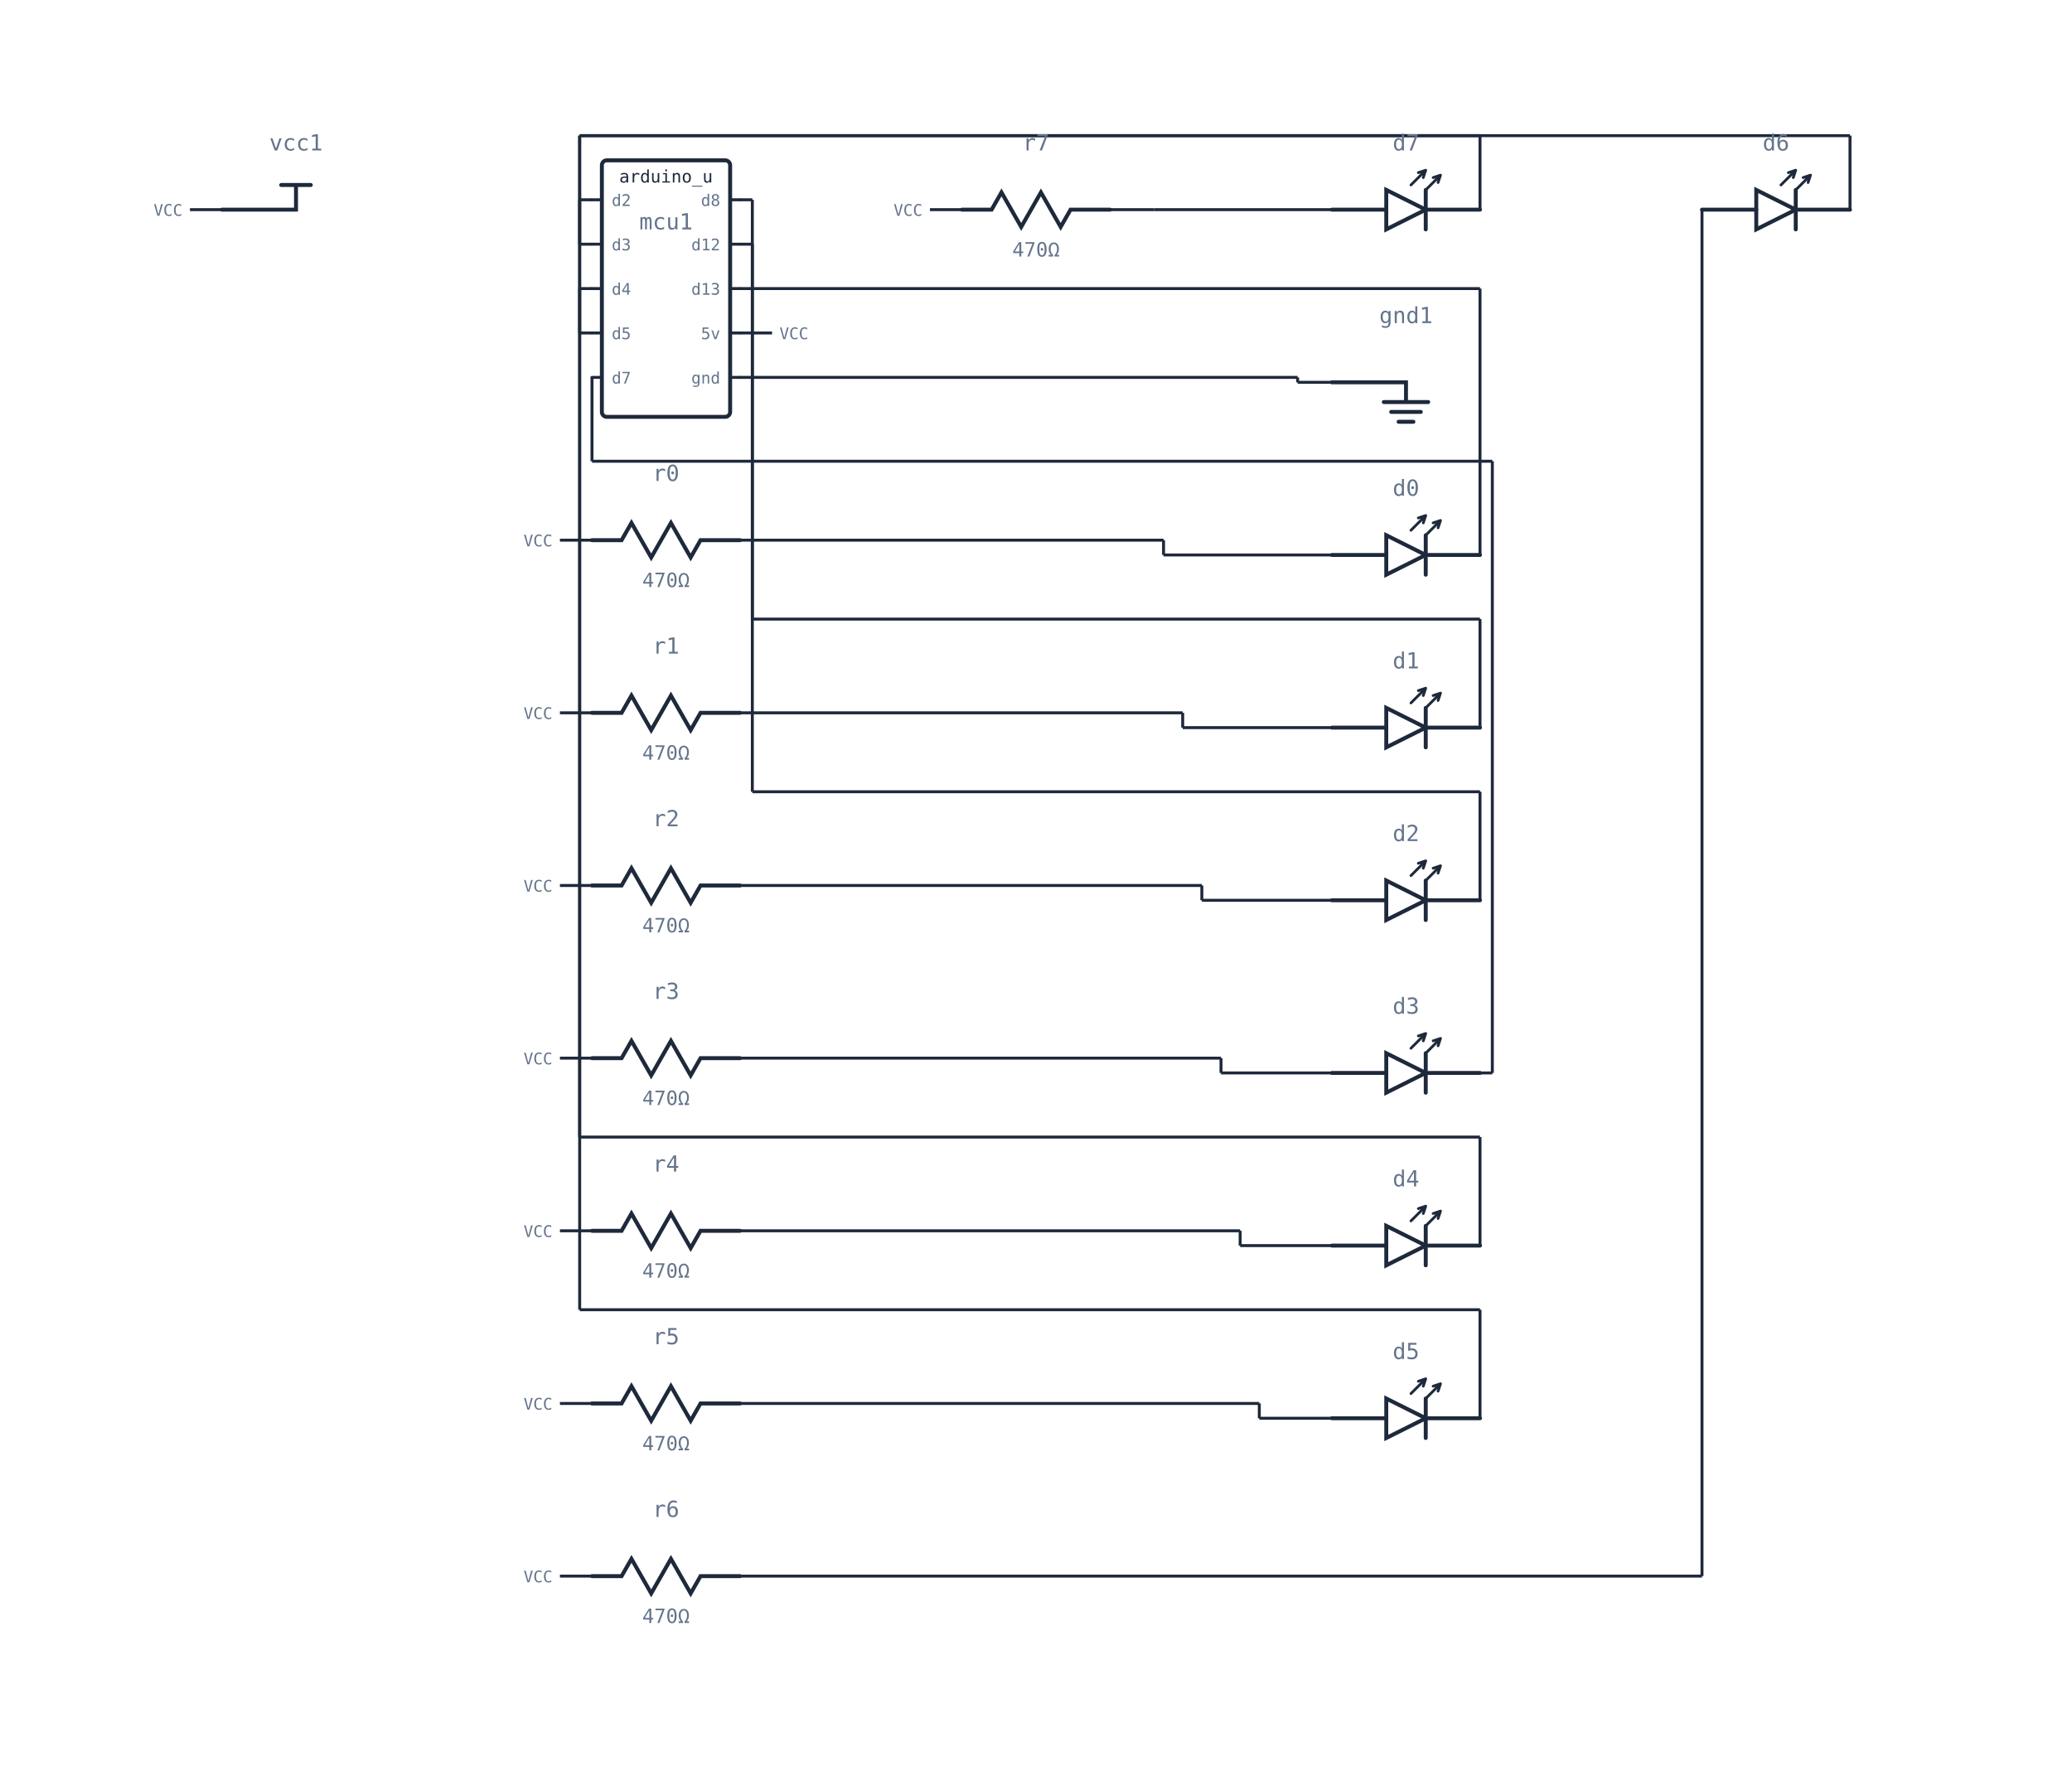
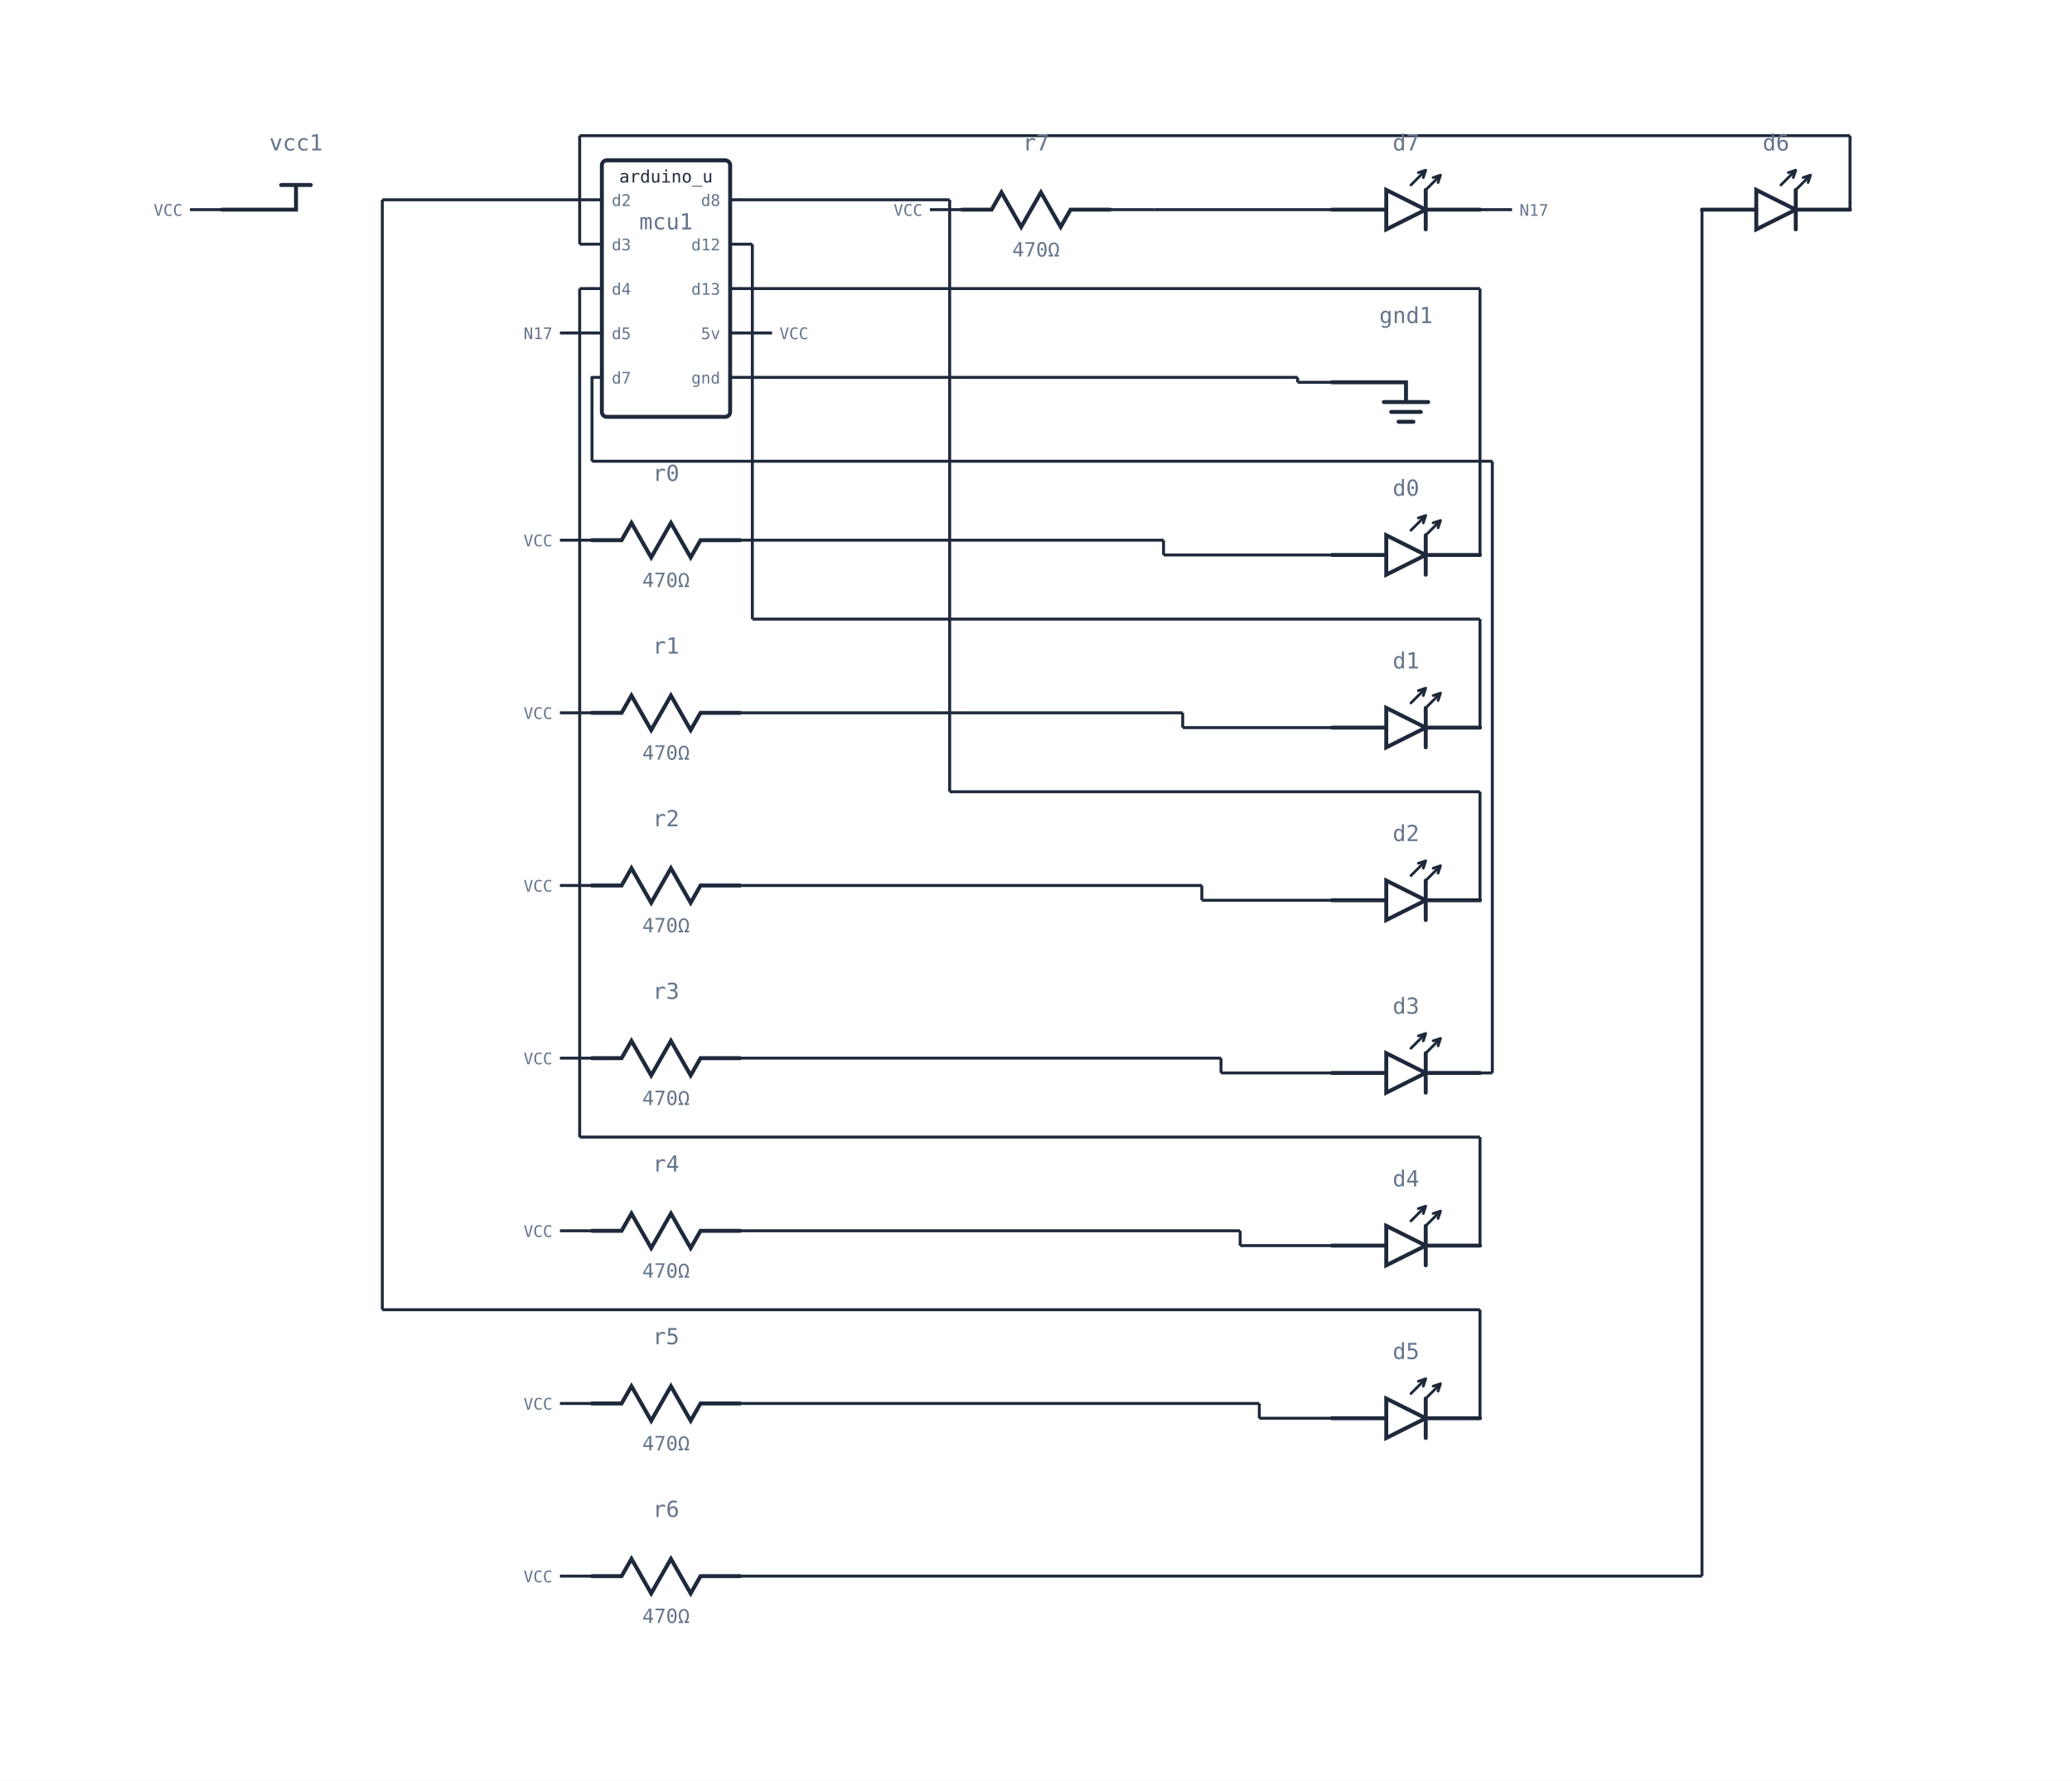
<svg xmlns="http://www.w3.org/2000/svg" width="840" height="722" viewBox="0 0 840 722">
  <rect width="840" height="722" fill="#ffffff" />
  <g fill="none" stroke="#1e293b" stroke-width="1.2">
    <line x1="690" y1="85" x2="690" y2="639" />
    <line x1="690" y1="639" x2="300" y2="639" />
  </g>
  <g fill="none" stroke="#1e293b" stroke-width="1.2">
    <line x1="467.824" y1="85" x2="467.824" y2="85" />
    <line x1="450" y1="85" x2="467.824" y2="85" />
    <line x1="540" y1="85" x2="467.824" y2="85" />
  </g>
  <g fill="none" stroke="#1e293b" stroke-width="1.2">
    <line x1="471.706" y1="219" x2="471.706" y2="225" />
    <line x1="300" y1="219" x2="471.706" y2="219" />
    <line x1="540" y1="225" x2="471.706" y2="225" />
  </g>
  <g fill="none" stroke="#1e293b" stroke-width="1.2">
    <line x1="300" y1="117" x2="600" y2="117" />
    <line x1="600" y1="117" x2="600" y2="225" />
  </g>
  <g fill="none" stroke="#1e293b" stroke-width="1.2">
    <line x1="479.471" y1="289" x2="479.471" y2="295" />
    <line x1="300" y1="289" x2="479.471" y2="289" />
    <line x1="540" y1="295" x2="479.471" y2="295" />
  </g>
  <g fill="none" stroke="#1e293b" stroke-width="1.2">
    <line x1="300" y1="99" x2="305" y2="99" />
    <line x1="305" y1="99" x2="305" y2="251" />
    <line x1="305" y1="251" x2="600" y2="251" />
    <line x1="600" y1="251" x2="600" y2="295" />
  </g>
  <g fill="none" stroke="#1e293b" stroke-width="1.2">
    <line x1="487.235" y1="359" x2="487.235" y2="365" />
    <line x1="300" y1="359" x2="487.235" y2="359" />
    <line x1="540" y1="365" x2="487.235" y2="365" />
  </g>
  <g fill="none" stroke="#1e293b" stroke-width="1.2">
-     <line x1="300" y1="81" x2="305" y2="81" />
-     <line x1="305" y1="81" x2="305" y2="321" />
-     <line x1="305" y1="321" x2="600" y2="321" />
+     <line x1="300" y1="81" x2="385" y2="81" />
+     <line x1="385" y1="81" x2="385" y2="321" />
+     <line x1="385" y1="321" x2="600" y2="321" />
    <line x1="600" y1="321" x2="600" y2="365" />
  </g>
  <g fill="none" stroke="#1e293b" stroke-width="1.2">
    <line x1="495" y1="429" x2="495" y2="435" />
    <line x1="300" y1="429" x2="495" y2="429" />
    <line x1="540" y1="435" x2="495" y2="435" />
  </g>
  <g fill="none" stroke="#1e293b" stroke-width="1.2">
    <line x1="240" y1="153" x2="240" y2="187" />
    <line x1="240" y1="187" x2="605" y2="187" />
    <line x1="605" y1="187" x2="605" y2="435" />
    <line x1="605" y1="435" x2="600" y2="435" />
  </g>
  <g fill="none" stroke="#1e293b" stroke-width="1.2">
    <line x1="502.765" y1="499" x2="502.765" y2="505" />
    <line x1="300" y1="499" x2="502.765" y2="499" />
    <line x1="540" y1="505" x2="502.765" y2="505" />
  </g>
  <g fill="none" stroke="#1e293b" stroke-width="1.2">
    <line x1="240" y1="117" x2="235" y2="117" />
    <line x1="235" y1="117" x2="235" y2="461" />
    <line x1="235" y1="461" x2="600" y2="461" />
    <line x1="600" y1="461" x2="600" y2="505" />
  </g>
  <g fill="none" stroke="#1e293b" stroke-width="1.2">
    <line x1="510.529" y1="569" x2="510.529" y2="575" />
    <line x1="300" y1="569" x2="510.529" y2="569" />
    <line x1="540" y1="575" x2="510.529" y2="575" />
  </g>
  <g fill="none" stroke="#1e293b" stroke-width="1.2">
-     <line x1="240" y1="81" x2="235" y2="81" />
-     <line x1="235" y1="81" x2="235" y2="531" />
-     <line x1="235" y1="531" x2="600" y2="531" />
+     <line x1="240" y1="81" x2="155" y2="81" />
+     <line x1="155" y1="81" x2="155" y2="531" />
+     <line x1="155" y1="531" x2="600" y2="531" />
    <line x1="600" y1="531" x2="600" y2="575" />
  </g>
  <g fill="none" stroke="#1e293b" stroke-width="1.2">
    <line x1="750" y1="85" x2="750" y2="55" />
    <line x1="750" y1="55" x2="235" y2="55" />
    <line x1="235" y1="55" x2="235" y2="99" />
    <line x1="235" y1="99" x2="240" y2="99" />
  </g>
  <g fill="none" stroke="#1e293b" stroke-width="1.2">
-     <line x1="600" y1="85" x2="600" y2="55" />
-     <line x1="600" y1="55" x2="235" y2="55" />
-     <line x1="235" y1="55" x2="235" y2="135" />
-     <line x1="235" y1="135" x2="240" y2="135" />
-   </g>
-   <g fill="none" stroke="#1e293b" stroke-width="1.2">
    <line x1="526.059" y1="153" x2="526.059" y2="155" />
    <line x1="300" y1="153" x2="526.059" y2="153" />
    <line x1="540" y1="155" x2="526.059" y2="155" />
  </g>
  <g>
    <line x1="90" y1="85" x2="77" y2="85" stroke="#1e293b" stroke-width="1.2" />
    <text x="74" y="87.5" text-anchor="end" font-size="6.5" font-family="monospace" fill="#64748b">VCC</text>
  </g>
  <g>
    <line x1="390" y1="85" x2="377" y2="85" stroke="#1e293b" stroke-width="1.2" />
    <text x="374" y="87.5" text-anchor="end" font-size="6.5" font-family="monospace" fill="#64748b">VCC</text>
  </g>
  <g>
    <line x1="300" y1="135" x2="313" y2="135" stroke="#1e293b" stroke-width="1.2" />
    <text x="316" y="137.5" text-anchor="start" font-size="6.5" font-family="monospace" fill="#64748b">VCC</text>
  </g>
  <g>
    <line x1="240" y1="219" x2="227" y2="219" stroke="#1e293b" stroke-width="1.2" />
    <text x="224" y="221.5" text-anchor="end" font-size="6.5" font-family="monospace" fill="#64748b">VCC</text>
  </g>
  <g>
    <line x1="240" y1="289" x2="227" y2="289" stroke="#1e293b" stroke-width="1.2" />
    <text x="224" y="291.5" text-anchor="end" font-size="6.5" font-family="monospace" fill="#64748b">VCC</text>
  </g>
  <g>
    <line x1="240" y1="359" x2="227" y2="359" stroke="#1e293b" stroke-width="1.2" />
    <text x="224" y="361.5" text-anchor="end" font-size="6.5" font-family="monospace" fill="#64748b">VCC</text>
  </g>
  <g>
    <line x1="240" y1="429" x2="227" y2="429" stroke="#1e293b" stroke-width="1.2" />
    <text x="224" y="431.5" text-anchor="end" font-size="6.5" font-family="monospace" fill="#64748b">VCC</text>
  </g>
  <g>
    <line x1="240" y1="499" x2="227" y2="499" stroke="#1e293b" stroke-width="1.2" />
    <text x="224" y="501.5" text-anchor="end" font-size="6.5" font-family="monospace" fill="#64748b">VCC</text>
  </g>
  <g>
    <line x1="240" y1="569" x2="227" y2="569" stroke="#1e293b" stroke-width="1.2" />
    <text x="224" y="571.5" text-anchor="end" font-size="6.5" font-family="monospace" fill="#64748b">VCC</text>
  </g>
  <g>
    <line x1="240" y1="639" x2="227" y2="639" stroke="#1e293b" stroke-width="1.2" />
    <text x="224" y="641.5" text-anchor="end" font-size="6.5" font-family="monospace" fill="#64748b">VCC</text>
+   </g>
+   <g>
+     <line x1="600" y1="85" x2="613" y2="85" stroke="#1e293b" stroke-width="1.2" />
+     <text x="616" y="87.5" text-anchor="start" font-size="6.5" font-family="monospace" fill="#64748b">N17</text>
+   </g>
+   <g>
+     <line x1="240" y1="135" x2="227" y2="135" stroke="#1e293b" stroke-width="1.2" />
+     <text x="224" y="137.5" text-anchor="end" font-size="6.5" font-family="monospace" fill="#64748b">N17</text>
  </g>
  <g transform="translate(120 85)" stroke="#1e293b" stroke-width="1.6" fill="none" stroke-linecap="round">
    <path d="M -30 0 L 0 0 L 0 -10 M -6 -10 L 6 -10" />
    <text x="0" y="-24" text-anchor="middle" font-size="9" font-family="monospace" fill="#64748b" stroke="none">vcc1</text>
  </g>
  <g transform="translate(570 155)" stroke="#1e293b" stroke-width="1.6" fill="none" stroke-linecap="round">
    <path d="M -30 0 L 0 0 L 0 8 M -9 8 L 9 8 M -6 12 L 6 12 M -3 16 L 3 16" />
    <text x="0" y="-24" text-anchor="middle" font-size="9" font-family="monospace" fill="#64748b" stroke="none">gnd1</text>
  </g>
  <g transform="translate(270 219)" stroke="#1e293b" stroke-width="1.6" fill="none" stroke-linecap="round">
    <path d="M -30 0 L -18 0 L -14 -7 L -6 7 L 2 -7 L 10 7 L 14 0 L 30 0" />
    <text x="0" y="19" text-anchor="middle" font-size="8" font-family="monospace" fill="#64748b" stroke="none">470Ω</text>
    <text x="0" y="-24" text-anchor="middle" font-size="9" font-family="monospace" fill="#64748b" stroke="none">r0</text>
  </g>
  <g transform="translate(270 289)" stroke="#1e293b" stroke-width="1.6" fill="none" stroke-linecap="round">
    <path d="M -30 0 L -18 0 L -14 -7 L -6 7 L 2 -7 L 10 7 L 14 0 L 30 0" />
    <text x="0" y="19" text-anchor="middle" font-size="8" font-family="monospace" fill="#64748b" stroke="none">470Ω</text>
    <text x="0" y="-24" text-anchor="middle" font-size="9" font-family="monospace" fill="#64748b" stroke="none">r1</text>
  </g>
  <g transform="translate(270 359)" stroke="#1e293b" stroke-width="1.6" fill="none" stroke-linecap="round">
    <path d="M -30 0 L -18 0 L -14 -7 L -6 7 L 2 -7 L 10 7 L 14 0 L 30 0" />
    <text x="0" y="19" text-anchor="middle" font-size="8" font-family="monospace" fill="#64748b" stroke="none">470Ω</text>
    <text x="0" y="-24" text-anchor="middle" font-size="9" font-family="monospace" fill="#64748b" stroke="none">r2</text>
  </g>
  <g transform="translate(270 429)" stroke="#1e293b" stroke-width="1.6" fill="none" stroke-linecap="round">
    <path d="M -30 0 L -18 0 L -14 -7 L -6 7 L 2 -7 L 10 7 L 14 0 L 30 0" />
    <text x="0" y="19" text-anchor="middle" font-size="8" font-family="monospace" fill="#64748b" stroke="none">470Ω</text>
    <text x="0" y="-24" text-anchor="middle" font-size="9" font-family="monospace" fill="#64748b" stroke="none">r3</text>
  </g>
  <g transform="translate(270 499)" stroke="#1e293b" stroke-width="1.6" fill="none" stroke-linecap="round">
    <path d="M -30 0 L -18 0 L -14 -7 L -6 7 L 2 -7 L 10 7 L 14 0 L 30 0" />
    <text x="0" y="19" text-anchor="middle" font-size="8" font-family="monospace" fill="#64748b" stroke="none">470Ω</text>
    <text x="0" y="-24" text-anchor="middle" font-size="9" font-family="monospace" fill="#64748b" stroke="none">r4</text>
  </g>
  <g transform="translate(270 569)" stroke="#1e293b" stroke-width="1.6" fill="none" stroke-linecap="round">
    <path d="M -30 0 L -18 0 L -14 -7 L -6 7 L 2 -7 L 10 7 L 14 0 L 30 0" />
    <text x="0" y="19" text-anchor="middle" font-size="8" font-family="monospace" fill="#64748b" stroke="none">470Ω</text>
    <text x="0" y="-24" text-anchor="middle" font-size="9" font-family="monospace" fill="#64748b" stroke="none">r5</text>
  </g>
  <g transform="translate(270 639)" stroke="#1e293b" stroke-width="1.6" fill="none" stroke-linecap="round">
    <path d="M -30 0 L -18 0 L -14 -7 L -6 7 L 2 -7 L 10 7 L 14 0 L 30 0" />
    <text x="0" y="19" text-anchor="middle" font-size="8" font-family="monospace" fill="#64748b" stroke="none">470Ω</text>
    <text x="0" y="-24" text-anchor="middle" font-size="9" font-family="monospace" fill="#64748b" stroke="none">r6</text>
  </g>
  <g transform="translate(420 85)" stroke="#1e293b" stroke-width="1.6" fill="none" stroke-linecap="round">
    <path d="M -30 0 L -18 0 L -14 -7 L -6 7 L 2 -7 L 10 7 L 14 0 L 30 0" />
    <text x="0" y="19" text-anchor="middle" font-size="8" font-family="monospace" fill="#64748b" stroke="none">470Ω</text>
    <text x="0" y="-24" text-anchor="middle" font-size="9" font-family="monospace" fill="#64748b" stroke="none">r7</text>
  </g>
  <g transform="translate(570 225)" stroke="#1e293b" stroke-width="1.6" fill="none" stroke-linecap="round">
    <path d="M -30 0 L -8 0 M 8 0 L 30 0" />
    <path d="M -8 -8 L -8 8 L 8 0 Z" />
    <path d="M 8 -8 L 8 8" />
    <path d="M 2 -10 L 8 -16 M 8 -16 L 5 -15 M 8 -16 L 7 -13 M 8 -8 L 14 -14 M 14 -14 L 11 -13 M 14 -14 L 13 -11" stroke-width="1.1" />
    <text x="0" y="-24" text-anchor="middle" font-size="9" font-family="monospace" fill="#64748b" stroke="none">d0</text>
  </g>
  <g transform="translate(570 295)" stroke="#1e293b" stroke-width="1.6" fill="none" stroke-linecap="round">
    <path d="M -30 0 L -8 0 M 8 0 L 30 0" />
    <path d="M -8 -8 L -8 8 L 8 0 Z" />
    <path d="M 8 -8 L 8 8" />
    <path d="M 2 -10 L 8 -16 M 8 -16 L 5 -15 M 8 -16 L 7 -13 M 8 -8 L 14 -14 M 14 -14 L 11 -13 M 14 -14 L 13 -11" stroke-width="1.1" />
    <text x="0" y="-24" text-anchor="middle" font-size="9" font-family="monospace" fill="#64748b" stroke="none">d1</text>
  </g>
  <g transform="translate(570 365)" stroke="#1e293b" stroke-width="1.6" fill="none" stroke-linecap="round">
    <path d="M -30 0 L -8 0 M 8 0 L 30 0" />
    <path d="M -8 -8 L -8 8 L 8 0 Z" />
    <path d="M 8 -8 L 8 8" />
    <path d="M 2 -10 L 8 -16 M 8 -16 L 5 -15 M 8 -16 L 7 -13 M 8 -8 L 14 -14 M 14 -14 L 11 -13 M 14 -14 L 13 -11" stroke-width="1.1" />
    <text x="0" y="-24" text-anchor="middle" font-size="9" font-family="monospace" fill="#64748b" stroke="none">d2</text>
  </g>
  <g transform="translate(570 435)" stroke="#1e293b" stroke-width="1.6" fill="none" stroke-linecap="round">
    <path d="M -30 0 L -8 0 M 8 0 L 30 0" />
    <path d="M -8 -8 L -8 8 L 8 0 Z" />
    <path d="M 8 -8 L 8 8" />
    <path d="M 2 -10 L 8 -16 M 8 -16 L 5 -15 M 8 -16 L 7 -13 M 8 -8 L 14 -14 M 14 -14 L 11 -13 M 14 -14 L 13 -11" stroke-width="1.1" />
    <text x="0" y="-24" text-anchor="middle" font-size="9" font-family="monospace" fill="#64748b" stroke="none">d3</text>
  </g>
  <g transform="translate(570 505)" stroke="#1e293b" stroke-width="1.6" fill="none" stroke-linecap="round">
    <path d="M -30 0 L -8 0 M 8 0 L 30 0" />
    <path d="M -8 -8 L -8 8 L 8 0 Z" />
    <path d="M 8 -8 L 8 8" />
    <path d="M 2 -10 L 8 -16 M 8 -16 L 5 -15 M 8 -16 L 7 -13 M 8 -8 L 14 -14 M 14 -14 L 11 -13 M 14 -14 L 13 -11" stroke-width="1.1" />
    <text x="0" y="-24" text-anchor="middle" font-size="9" font-family="monospace" fill="#64748b" stroke="none">d4</text>
  </g>
  <g transform="translate(570 575)" stroke="#1e293b" stroke-width="1.6" fill="none" stroke-linecap="round">
    <path d="M -30 0 L -8 0 M 8 0 L 30 0" />
    <path d="M -8 -8 L -8 8 L 8 0 Z" />
    <path d="M 8 -8 L 8 8" />
    <path d="M 2 -10 L 8 -16 M 8 -16 L 5 -15 M 8 -16 L 7 -13 M 8 -8 L 14 -14 M 14 -14 L 11 -13 M 14 -14 L 13 -11" stroke-width="1.1" />
    <text x="0" y="-24" text-anchor="middle" font-size="9" font-family="monospace" fill="#64748b" stroke="none">d5</text>
  </g>
  <g transform="translate(720 85)" stroke="#1e293b" stroke-width="1.6" fill="none" stroke-linecap="round">
    <path d="M -30 0 L -8 0 M 8 0 L 30 0" />
    <path d="M -8 -8 L -8 8 L 8 0 Z" />
    <path d="M 8 -8 L 8 8" />
    <path d="M 2 -10 L 8 -16 M 8 -16 L 5 -15 M 8 -16 L 7 -13 M 8 -8 L 14 -14 M 14 -14 L 11 -13 M 14 -14 L 13 -11" stroke-width="1.1" />
    <text x="0" y="-24" text-anchor="middle" font-size="9" font-family="monospace" fill="#64748b" stroke="none">d6</text>
  </g>
  <g transform="translate(570 85)" stroke="#1e293b" stroke-width="1.6" fill="none" stroke-linecap="round">
    <path d="M -30 0 L -8 0 M 8 0 L 30 0" />
    <path d="M -8 -8 L -8 8 L 8 0 Z" />
    <path d="M 8 -8 L 8 8" />
    <path d="M 2 -10 L 8 -16 M 8 -16 L 5 -15 M 8 -16 L 7 -13 M 8 -8 L 14 -14 M 14 -14 L 11 -13 M 14 -14 L 13 -11" stroke-width="1.1" />
    <text x="0" y="-24" text-anchor="middle" font-size="9" font-family="monospace" fill="#64748b" stroke="none">d7</text>
  </g>
  <g transform="translate(270 117)" stroke="#1e293b" stroke-width="1.6" fill="none" stroke-linecap="round">
    <rect x="-26" y="-52" width="52" height="104" rx="2" />
    <path d="M -26 -36 L -30 -36" stroke-width="1.2" />
    <text x="-22" y="-33.5" text-anchor="start" font-size="6.5" font-family="monospace" fill="#64748b" stroke="none">d2</text>
    <path d="M -26 -18 L -30 -18" stroke-width="1.2" />
    <text x="-22" y="-15.5" text-anchor="start" font-size="6.5" font-family="monospace" fill="#64748b" stroke="none">d3</text>
    <path d="M -26 0 L -30 0" stroke-width="1.2" />
    <text x="-22" y="2.5" text-anchor="start" font-size="6.5" font-family="monospace" fill="#64748b" stroke="none">d4</text>
    <path d="M -26 18 L -30 18" stroke-width="1.2" />
    <text x="-22" y="20.5" text-anchor="start" font-size="6.5" font-family="monospace" fill="#64748b" stroke="none">d5</text>
    <path d="M -26 36 L -30 36" stroke-width="1.2" />
    <text x="-22" y="38.5" text-anchor="start" font-size="6.5" font-family="monospace" fill="#64748b" stroke="none">d7</text>
    <path d="M 26 -36 L 30 -36" stroke-width="1.2" />
    <text x="22" y="-33.5" text-anchor="end" font-size="6.5" font-family="monospace" fill="#64748b" stroke="none">d8</text>
    <path d="M 26 -18 L 30 -18" stroke-width="1.2" />
    <text x="22" y="-15.5" text-anchor="end" font-size="6.5" font-family="monospace" fill="#64748b" stroke="none">d12</text>
    <path d="M 26 0 L 30 0" stroke-width="1.2" />
    <text x="22" y="2.5" text-anchor="end" font-size="6.5" font-family="monospace" fill="#64748b" stroke="none">d13</text>
    <path d="M 26 18 L 30 18" stroke-width="1.2" />
    <text x="22" y="20.5" text-anchor="end" font-size="6.5" font-family="monospace" fill="#64748b" stroke="none">5v</text>
    <path d="M 26 36 L 30 36" stroke-width="1.2" />
    <text x="22" y="38.5" text-anchor="end" font-size="6.5" font-family="monospace" fill="#64748b" stroke="none">gnd</text>
    <text x="0" y="-43" text-anchor="middle" font-size="7" font-family="monospace" fill="#1e293b" stroke="none">arduino_u</text>
    <text x="0" y="-24" text-anchor="middle" font-size="9" font-family="monospace" fill="#64748b" stroke="none">mcu1</text>
  </g>
</svg>
